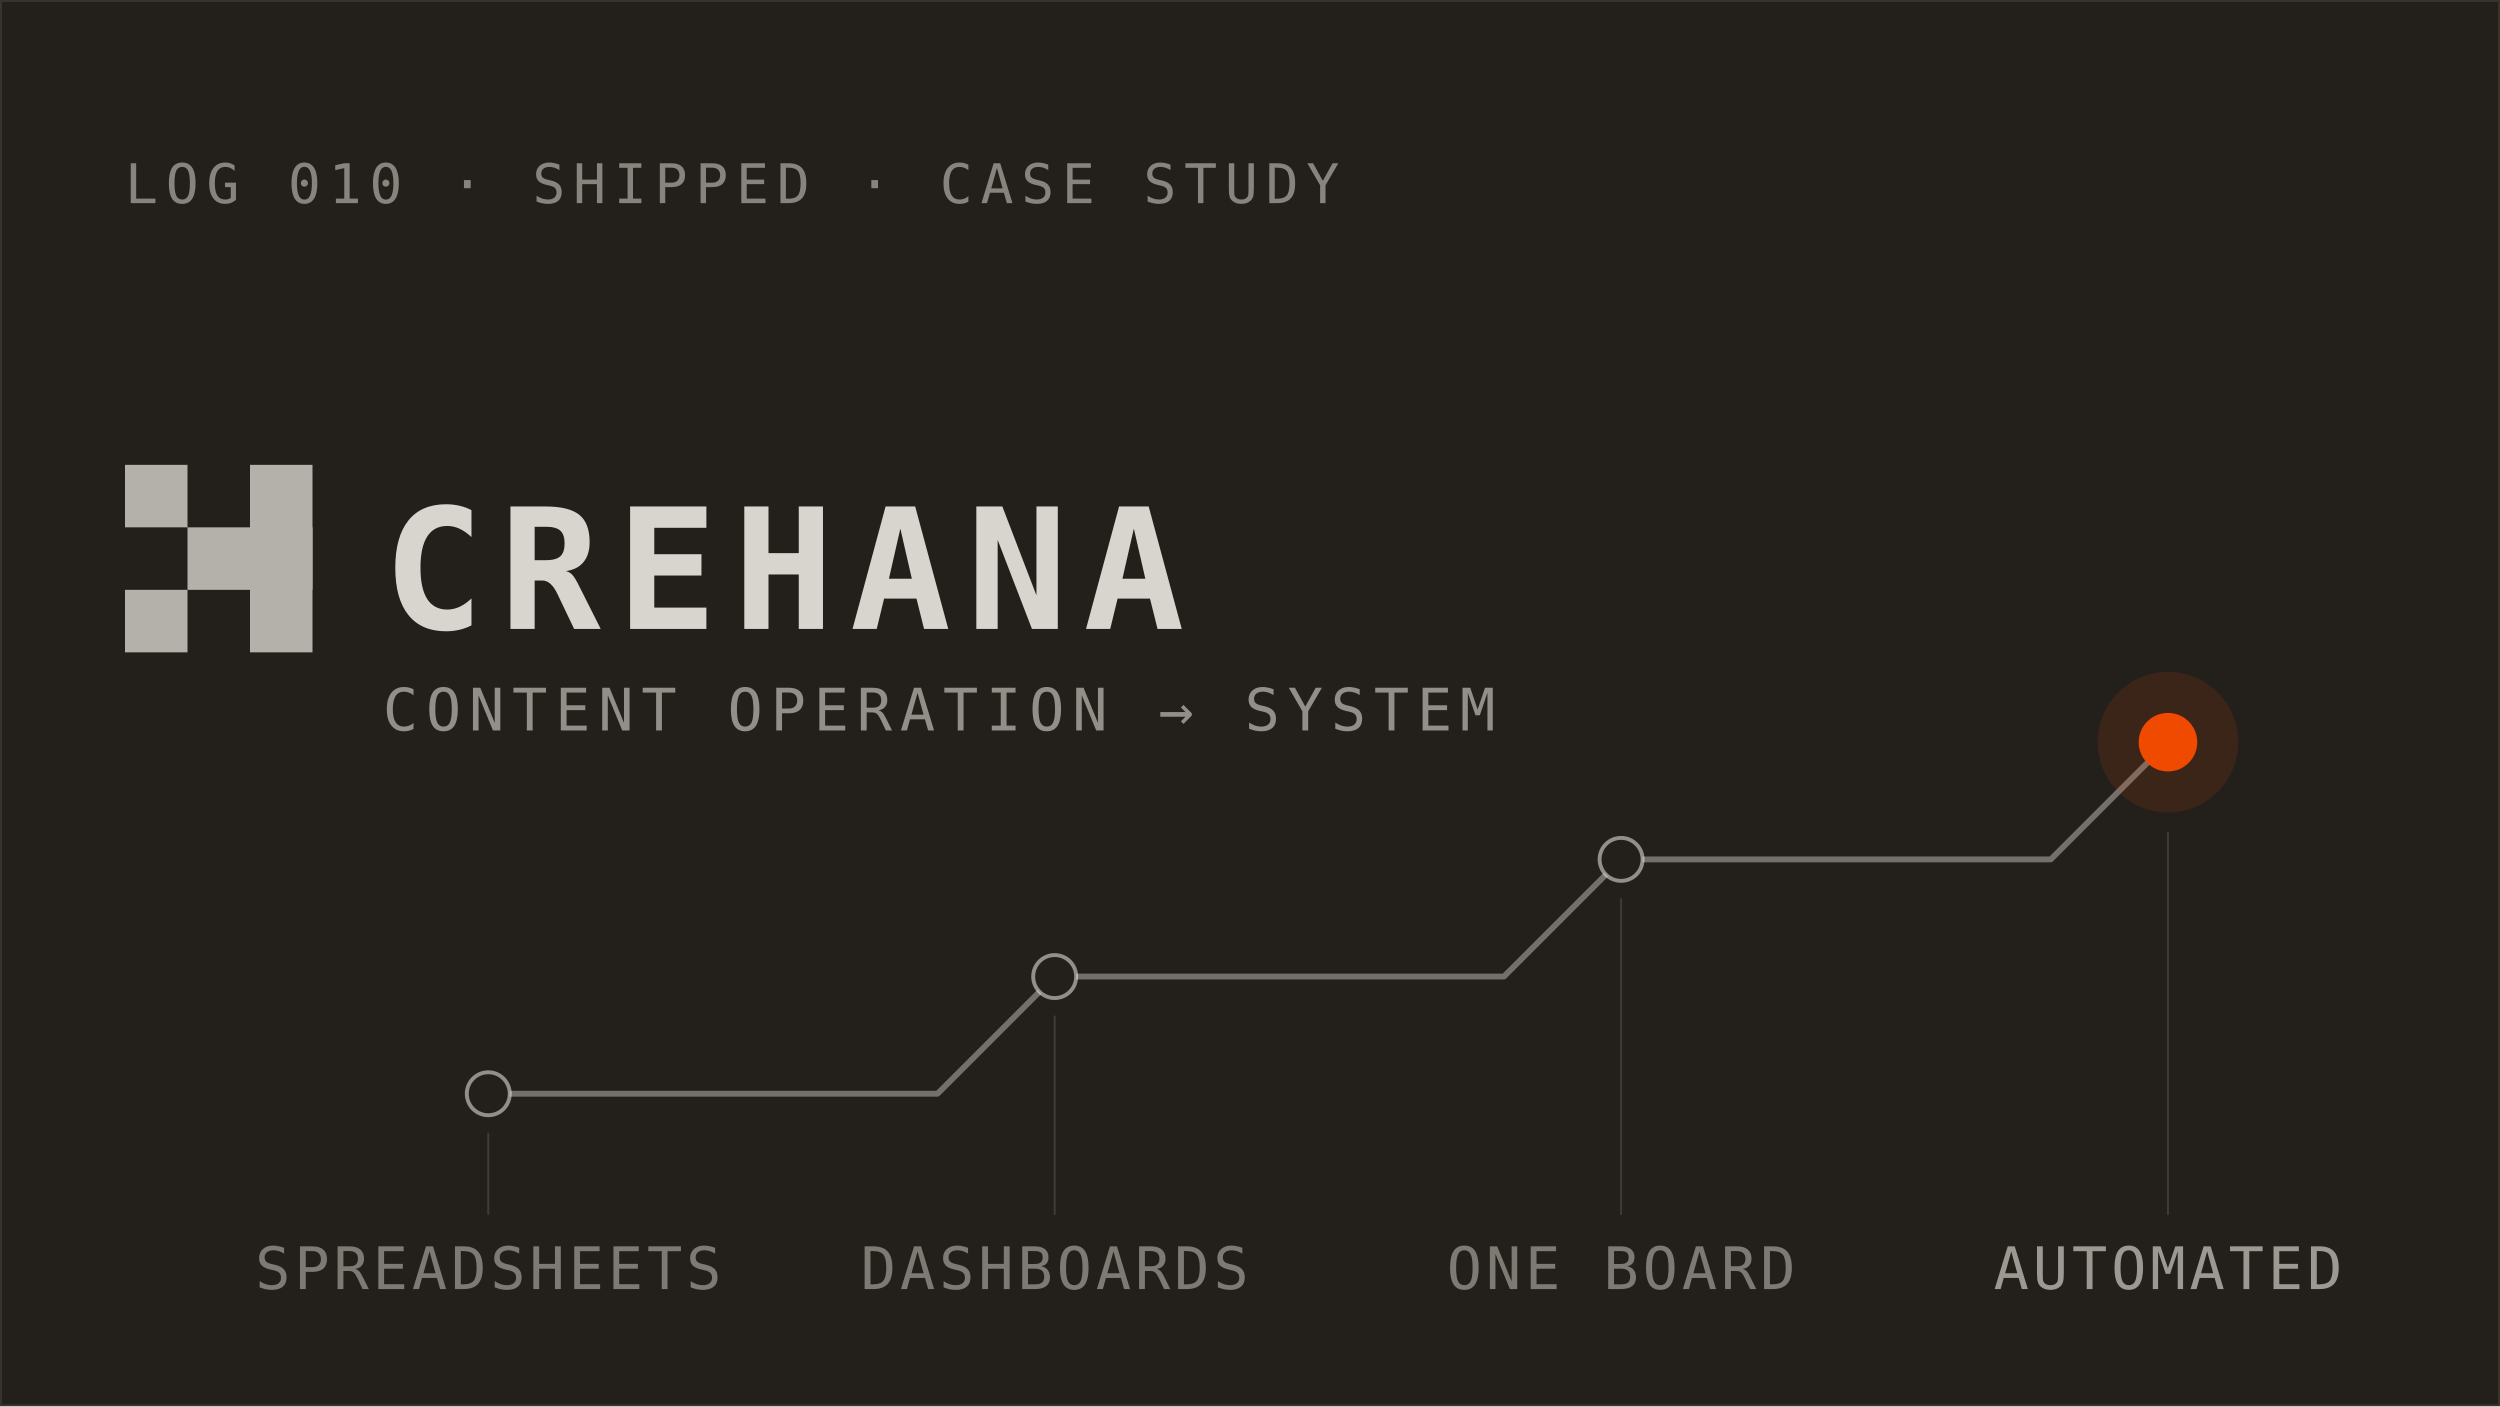
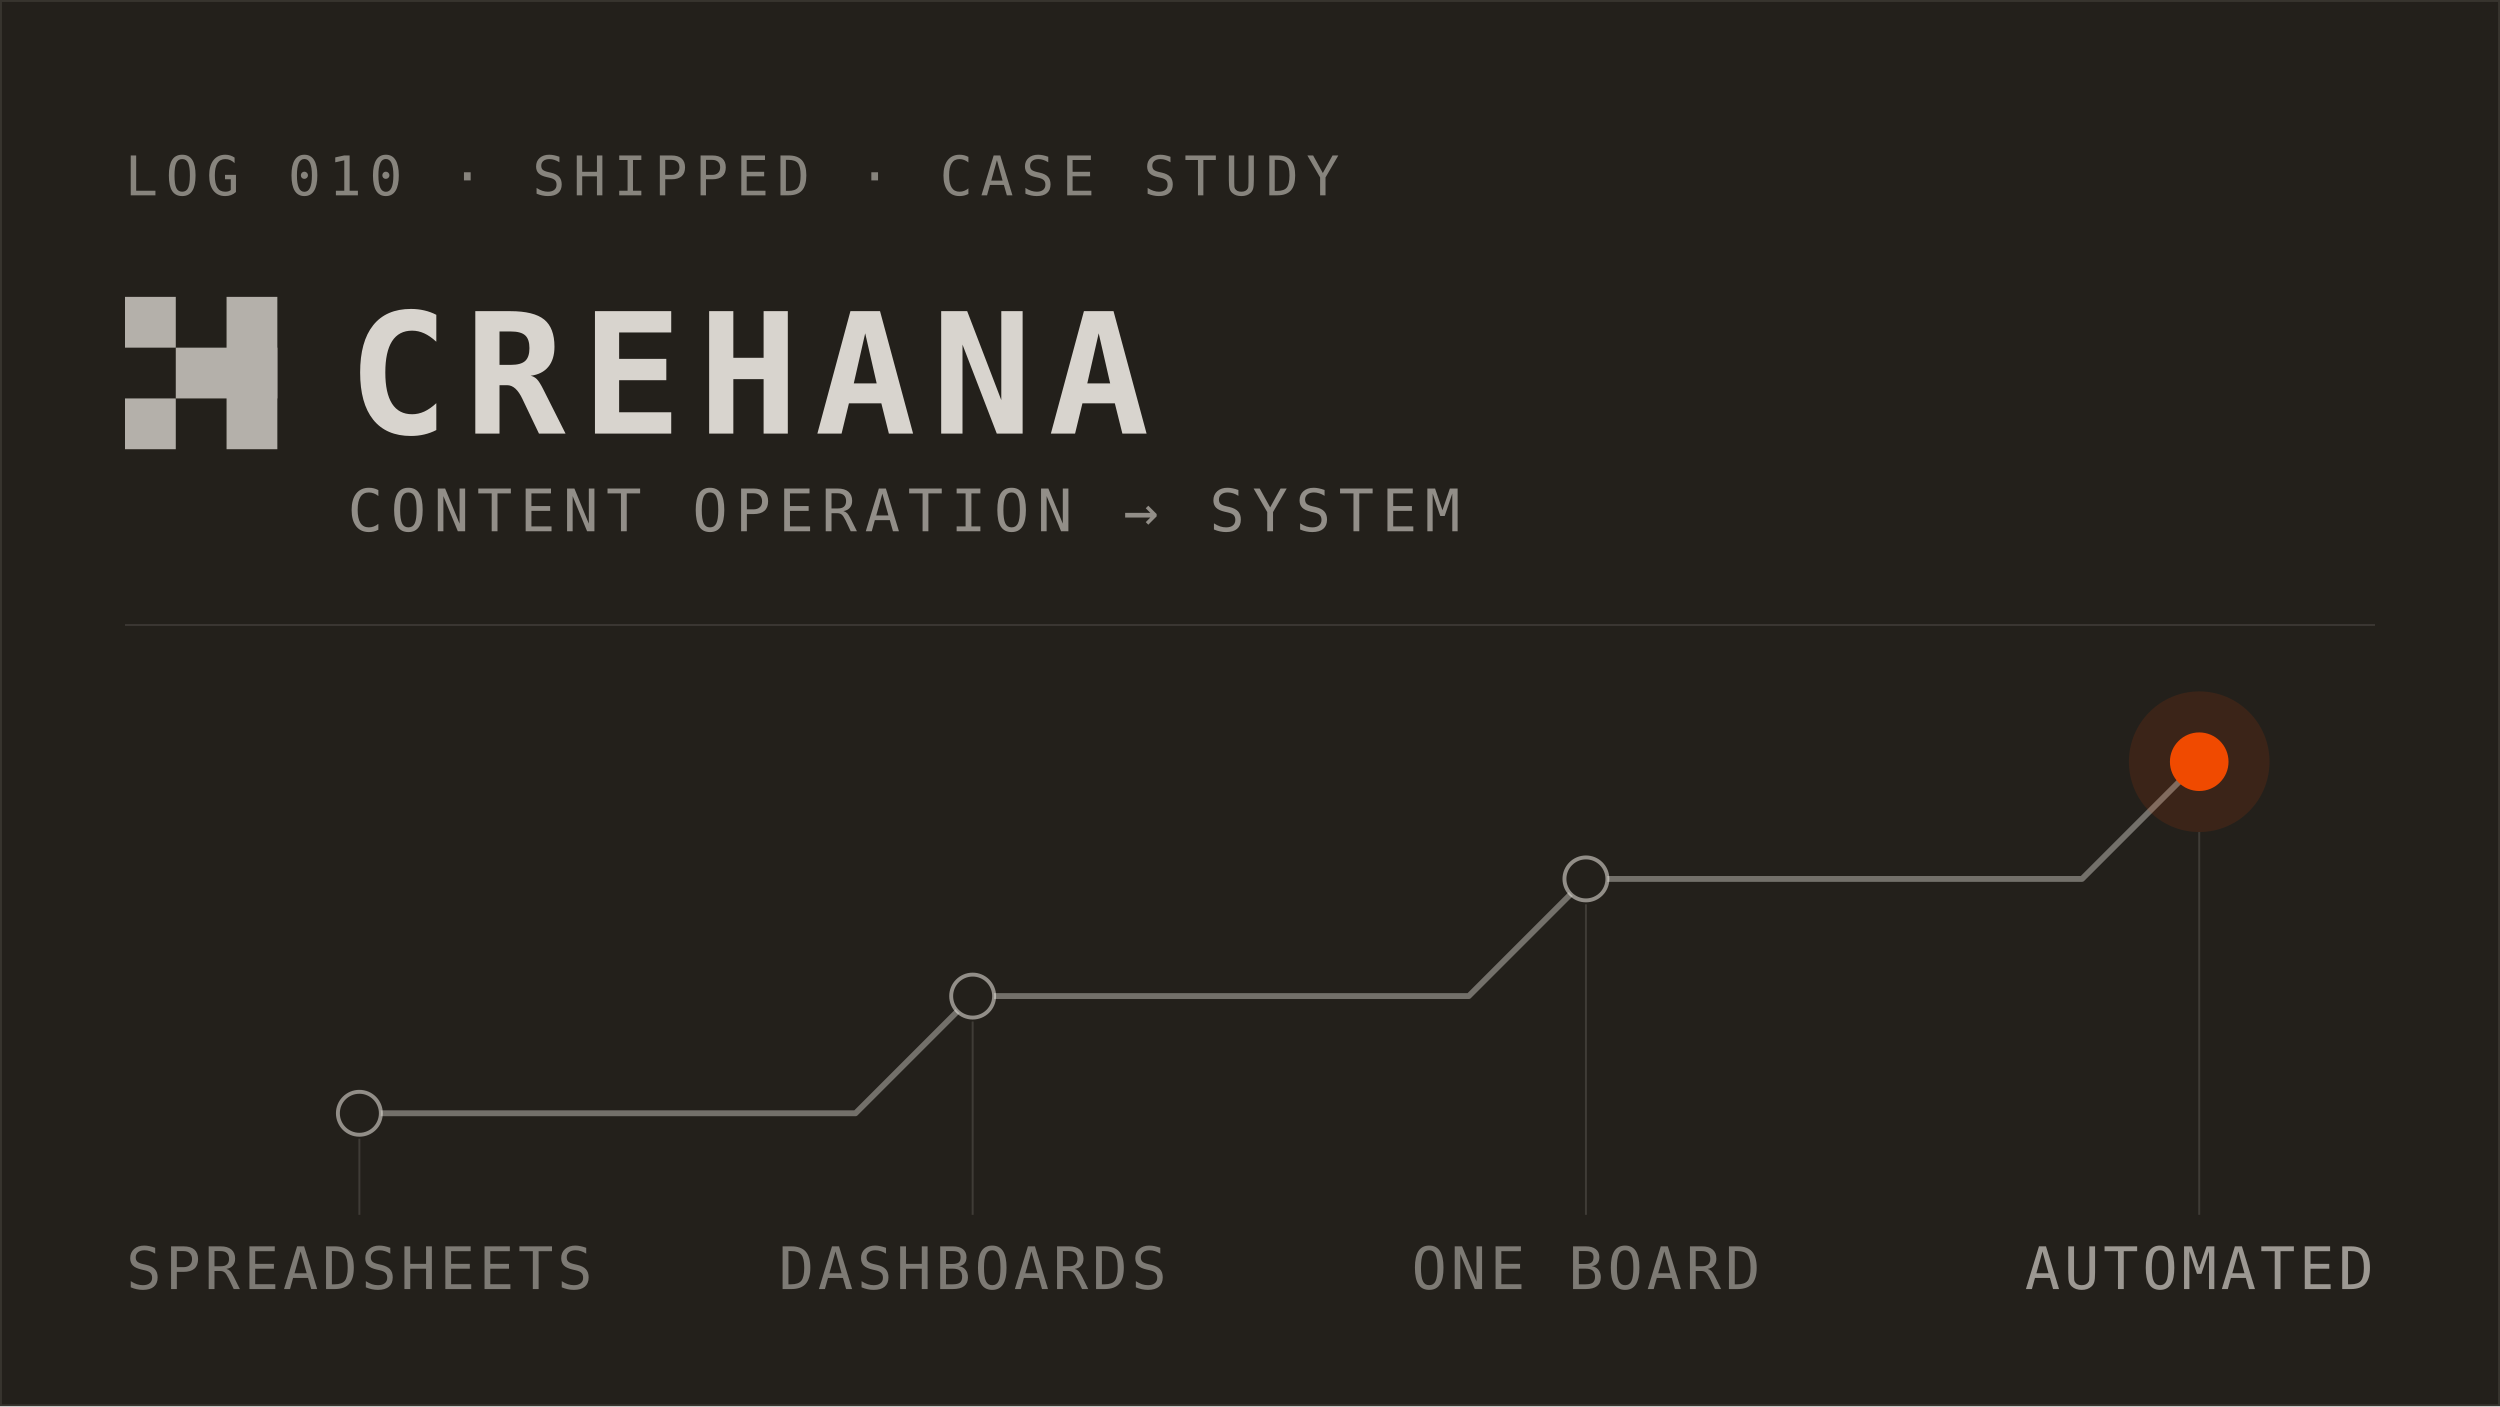
<svg xmlns="http://www.w3.org/2000/svg" width="1280" height="720" viewBox="0 0 1280 720">
  <rect width="1280" height="720" fill="#23201b" />
  <rect x="0.5" y="0.5" width="1279" height="719" fill="none" stroke="#ece8e1" stroke-opacity="0.10" />
-   <text x="64" y="104" font-family="'IBM Plex Mono', ui-monospace, 'DejaVu Sans Mono', monospace" font-size="28" letter-spacing="4" fill="#ece8e1" fill-opacity="0.5">LOG 010 · SHIPPED · CASE STUDY</text>
+   <text x="64" y="100" font-family="'IBM Plex Mono', ui-monospace, 'DejaVu Sans Mono', monospace" font-size="28" letter-spacing="4" fill="#ece8e1" fill-opacity="0.5">LOG 010 · SHIPPED · CASE STUDY</text>
  <g fill="#ece8e1" opacity="0.72">
-     <rect x="128" y="238" width="32" height="96" />
-     <rect x="96" y="270" width="64" height="32" />
-     <rect x="64" y="238" width="32" height="32" />
-     <rect x="64" y="302" width="32" height="32" />
+     <rect x="116" y="152" width="26" height="78" />
+     <rect x="90" y="178" width="52" height="26" />
+     <rect x="64" y="152" width="26" height="26" />
+     <rect x="64" y="204" width="26" height="26" />
  </g>
-   <text x="196" y="322" font-family="'IBM Plex Mono', ui-monospace, 'DejaVu Sans Mono', monospace" font-size="86" font-weight="600" letter-spacing="8" fill="#ece8e1" fill-opacity="0.9">CREHANA</text>
-   <text x="196" y="374" font-family="'IBM Plex Mono', ui-monospace, 'DejaVu Sans Mono', monospace" font-size="30" letter-spacing="4" fill="#ece8e1" fill-opacity="0.55">CONTENT OPERATION → SYSTEM</text>
-   <path d="M250,560 L480,560 L540,500 L770,500 L830,440 L1050,440 L1110,380" fill="none" stroke="#ece8e1" stroke-opacity="0.4" stroke-width="3" stroke-linecap="round" stroke-linejoin="round" />
-   <circle cx="250" cy="560" r="11" fill="#23201b" stroke="#ece8e1" stroke-opacity="0.55" stroke-width="2" />
-   <circle cx="540" cy="500" r="11" fill="#23201b" stroke="#ece8e1" stroke-opacity="0.55" stroke-width="2" />
-   <circle cx="830" cy="440" r="11" fill="#23201b" stroke="#ece8e1" stroke-opacity="0.55" stroke-width="2" />
-   <circle cx="1110" cy="380" r="36" fill="#f04a00" fill-opacity="0.12" />
-   <circle cx="1110" cy="380" r="15" fill="#f04a00" />
+   <text x="178" y="222" font-family="'IBM Plex Mono', ui-monospace, 'DejaVu Sans Mono', monospace" font-size="86" font-weight="600" letter-spacing="8" fill="#ece8e1" fill-opacity="0.9">CREHANA</text>
+   <text x="178" y="272" font-family="'IBM Plex Mono', ui-monospace, 'DejaVu Sans Mono', monospace" font-size="30" letter-spacing="4" fill="#ece8e1" fill-opacity="0.55">CONTENT OPERATION → SYSTEM</text>
+   <line x1="64" y1="320" x2="1216" y2="320" stroke="#ece8e1" stroke-opacity="0.12" stroke-width="1" />
+   <path d="M184,570 L438,570 L498,510 L752,510 L812,450 L1066,450 L1126,390" fill="none" stroke="#ece8e1" stroke-opacity="0.4" stroke-width="3" stroke-linecap="round" stroke-linejoin="round" />
+   <circle cx="184" cy="570" r="11" fill="#23201b" stroke="#ece8e1" stroke-opacity="0.55" stroke-width="2" />
+   <circle cx="498" cy="510" r="11" fill="#23201b" stroke="#ece8e1" stroke-opacity="0.55" stroke-width="2" />
+   <circle cx="812" cy="450" r="11" fill="#23201b" stroke="#ece8e1" stroke-opacity="0.55" stroke-width="2" />
+   <circle cx="1126" cy="390" r="36" fill="#f04a00" fill-opacity="0.12" />
+   <circle cx="1126" cy="390" r="15" fill="#f04a00" />
  <g stroke="#ece8e1" stroke-opacity="0.14" stroke-width="1">
-     <line x1="250" y1="580" x2="250" y2="622" />
-     <line x1="540" y1="520" x2="540" y2="622" />
-     <line x1="830" y1="460" x2="830" y2="622" />
-     <line x1="1110" y1="426" x2="1110" y2="622" />
+     <line x1="184" y1="583" x2="184" y2="622" />
+     <line x1="498" y1="523" x2="498" y2="622" />
+     <line x1="812" y1="463" x2="812" y2="622" />
+     <line x1="1126" y1="426" x2="1126" y2="622" />
  </g>
  <g text-anchor="middle" font-family="'IBM Plex Mono', ui-monospace, 'DejaVu Sans Mono', monospace" font-size="30" letter-spacing="2" fill="#ece8e1">
-     <text x="250" y="660" fill-opacity="0.45">SPREADSHEETS</text>
-     <text x="540" y="660" fill-opacity="0.45">DASHBOARDS</text>
-     <text x="830" y="660" fill-opacity="0.45">ONE BOARD</text>
-     <text x="1110" y="660" fill-opacity="0.6">AUTOMATED</text>
+     <text x="184" y="660" fill-opacity="0.45">SPREADSHEETS</text>
+     <text x="498" y="660" fill-opacity="0.45">DASHBOARDS</text>
+     <text x="812" y="660" fill-opacity="0.45">ONE BOARD</text>
+     <text x="1126" y="660" fill-opacity="0.6">AUTOMATED</text>
  </g>
</svg>
